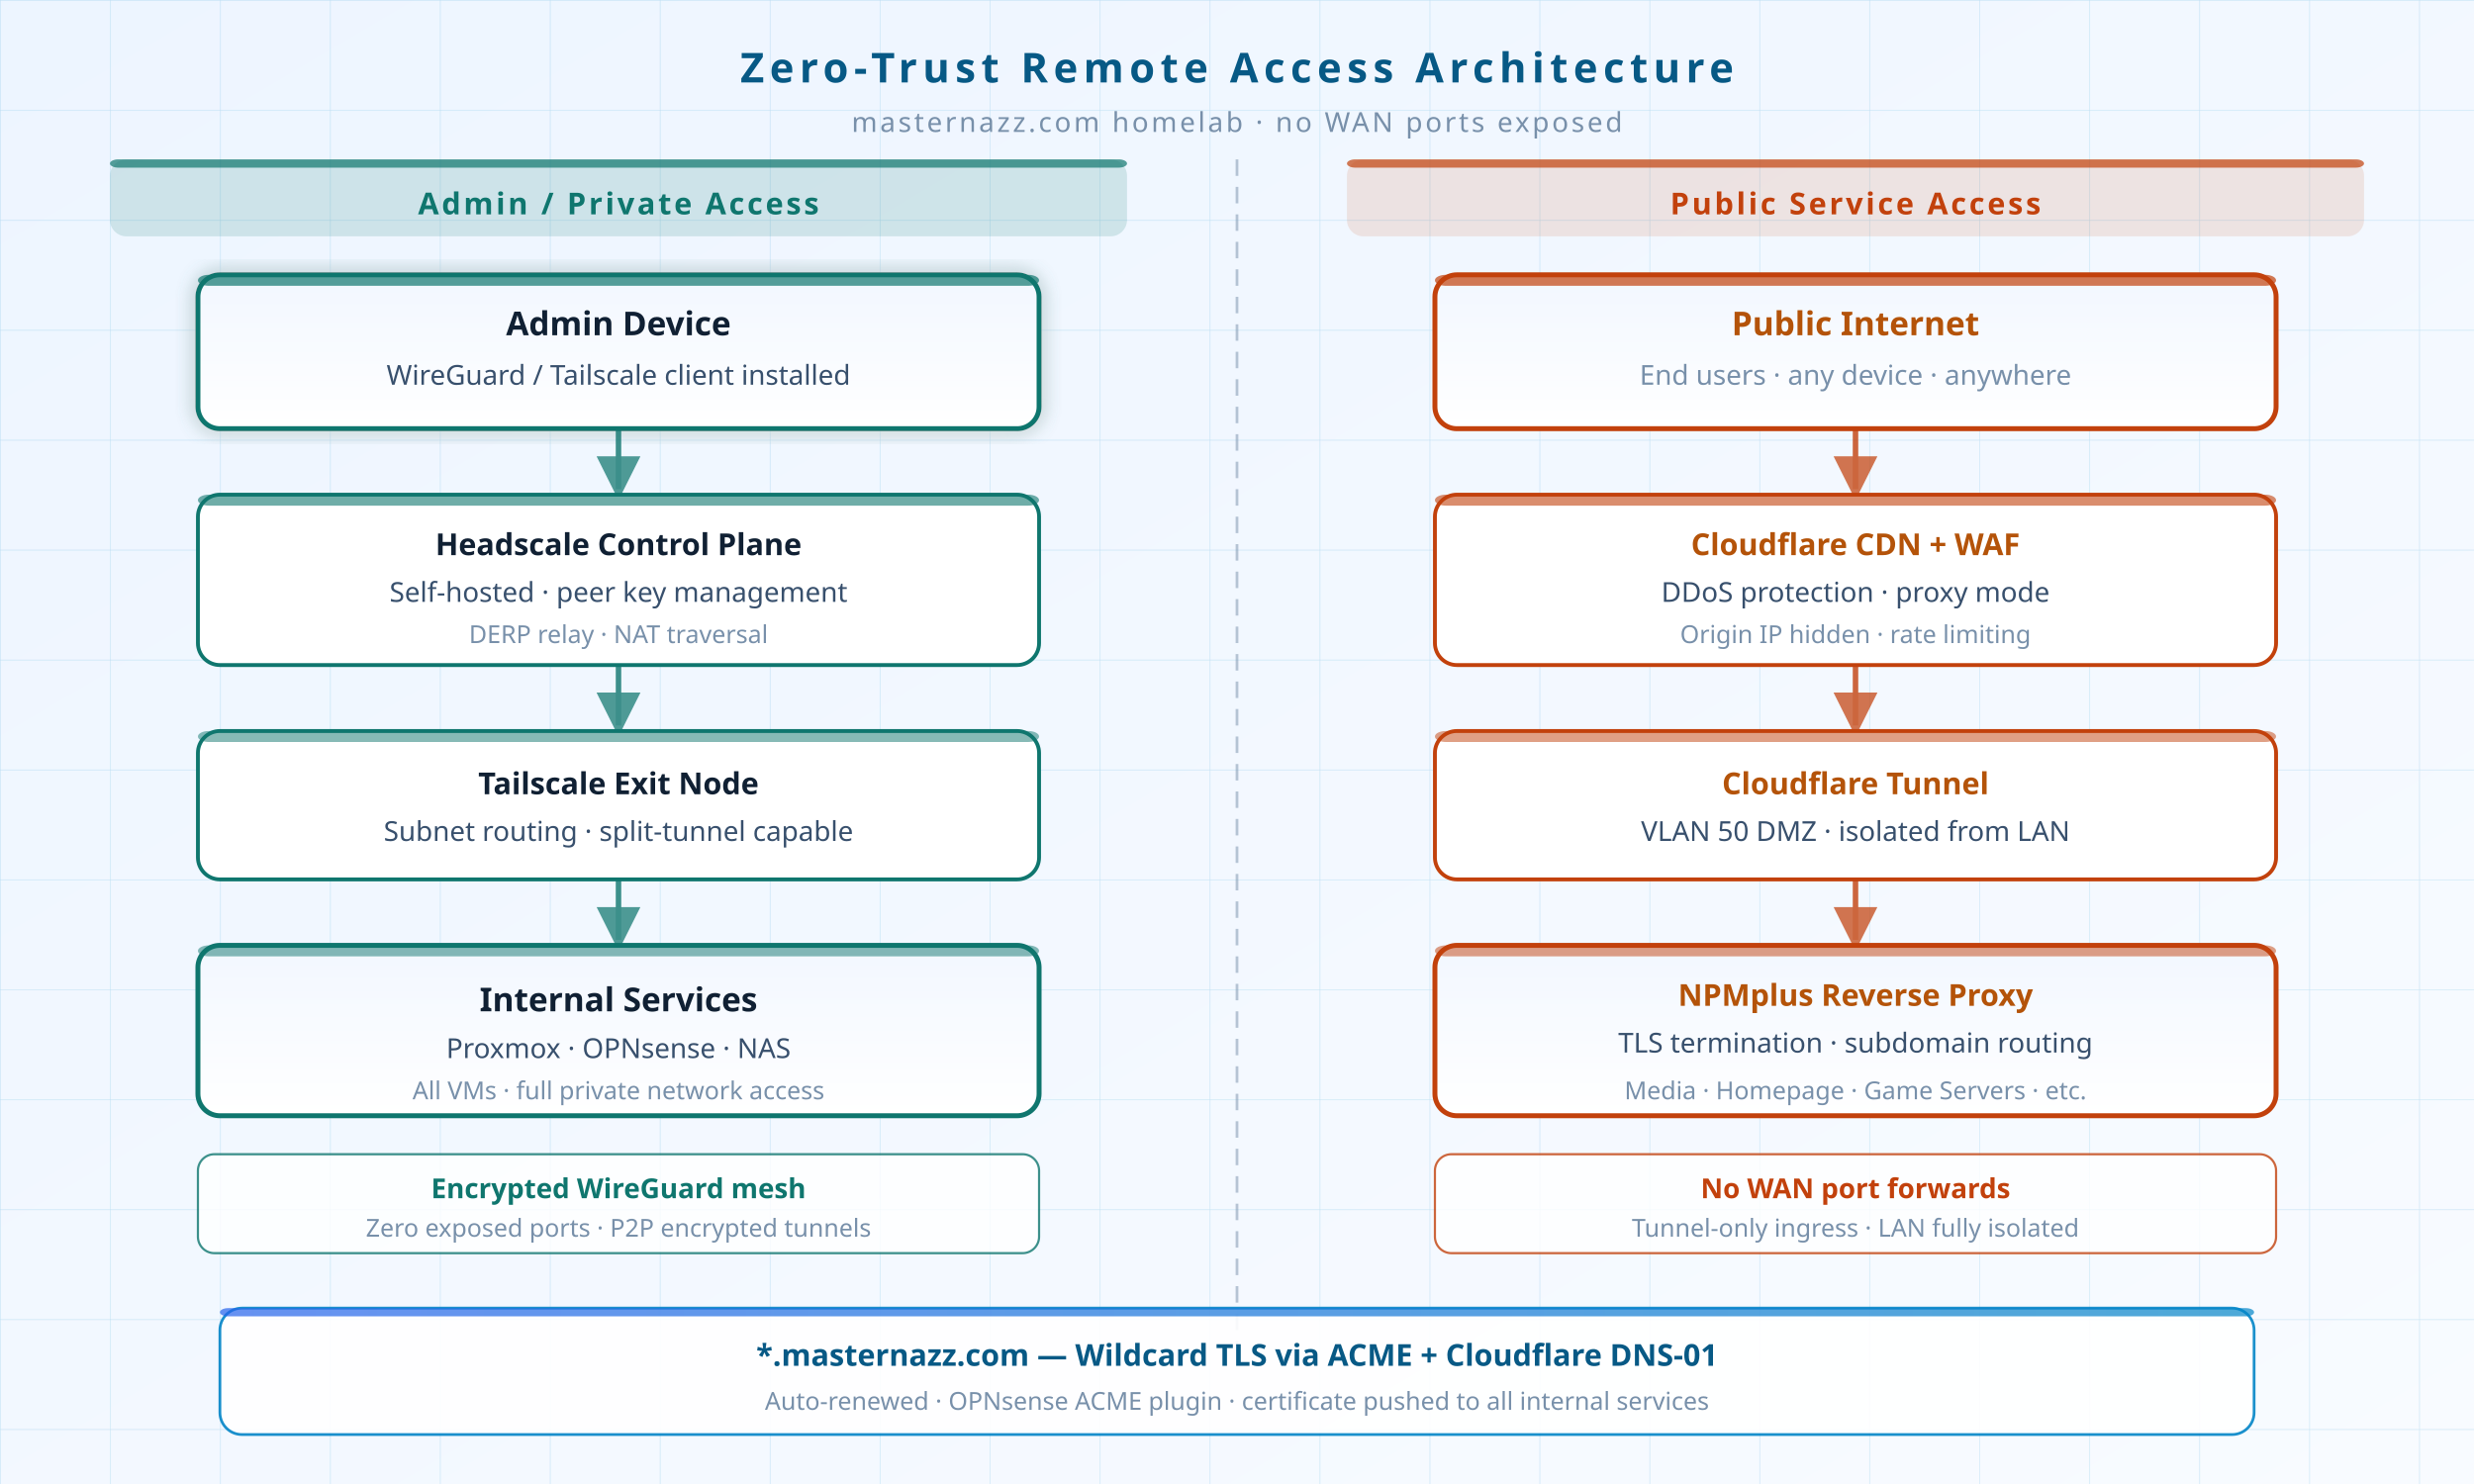
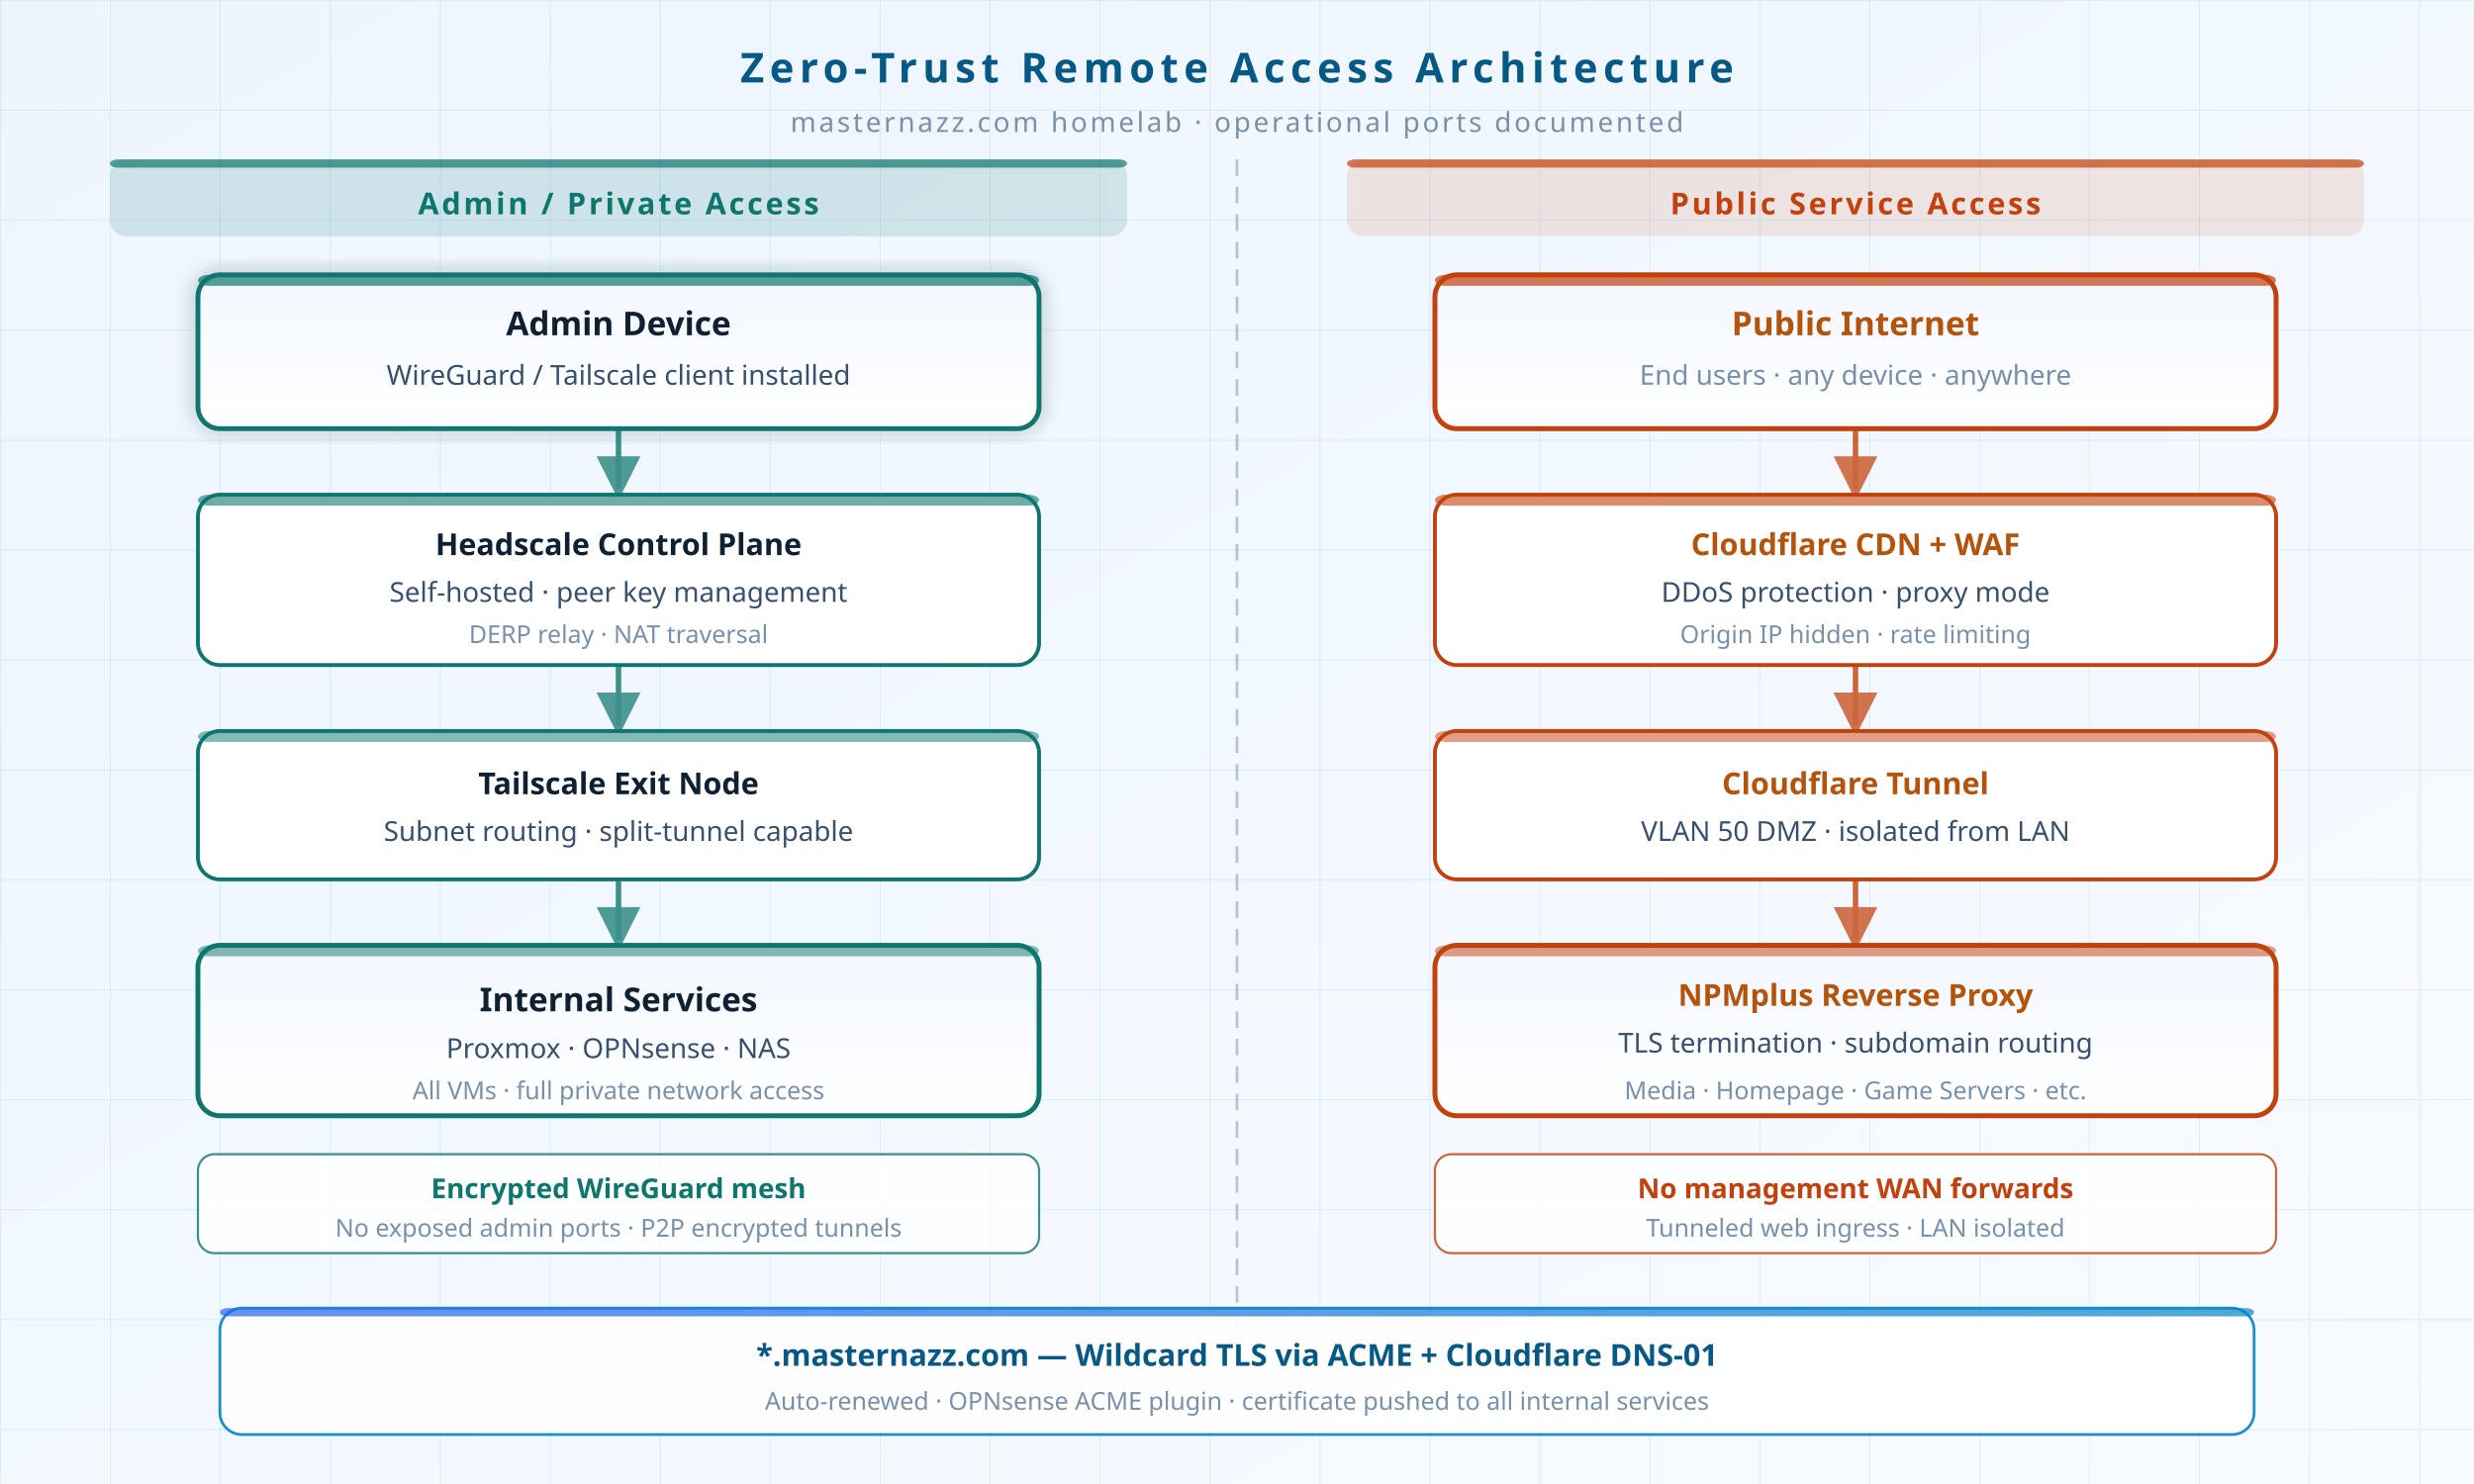
<svg xmlns="http://www.w3.org/2000/svg" data-diagram-theme="light" width="900" height="540" viewBox="0 0 900 540" font-family="'Segoe UI', system-ui, sans-serif">
  <defs>
    <linearGradient id="bg" x1="0" y1="0" x2="1" y2="1" gradientUnits="objectBoundingBox">
      <stop offset="0%" stop-color="#edf5ff" />
      <stop offset="100%" stop-color="#f8fbff" />
    </linearGradient>
    <linearGradient id="card" x1="0" y1="0" x2="0" y2="1" gradientUnits="objectBoundingBox">
      <stop offset="0%" stop-color="#f2f7ff" />
      <stop offset="100%" stop-color="#ffffff" />
    </linearGradient>
    <linearGradient id="purpleBar" x1="0" y1="0" x2="1" y2="0" gradientUnits="objectBoundingBox">
      <stop offset="0%" stop-color="#2563eb" />
      <stop offset="100%" stop-color="#0284c7" />
    </linearGradient>
    <pattern id="grid" width="40" height="40" patternUnits="userSpaceOnUse">
      <path d="M 40 0 L 0 0 0 40" fill="none" stroke="#0284c7" stroke-width="0.4" opacity="0.2" />
    </pattern>
    <filter id="glow">
      <feGaussianBlur in="SourceGraphic" stdDeviation="3" result="b" />
      <feMerge>
        <feMergeNode in="b" />
        <feMergeNode in="SourceGraphic" />
      </feMerge>
    </filter>
    <marker id="arrTeal" markerWidth="8" markerHeight="8" refX="6" refY="4" orient="auto">
      <path d="M0,0 L0,8 L8,4 z" fill="#0f766e" opacity="0.9" />
    </marker>
    <marker id="arrOrange" markerWidth="8" markerHeight="8" refX="6" refY="4" orient="auto">
      <path d="M0,0 L0,8 L8,4 z" fill="#c2410c" opacity="0.9" />
    </marker>
  </defs>
  <rect width="900" height="540" fill="url(#bg)" />
  <rect width="900" height="540" fill="url(#grid)" />
  <text x="450" y="30" text-anchor="middle" fill="#075985" font-size="15" font-weight="700" letter-spacing="2">Zero-Trust Remote Access Architecture</text>
-   <text x="450" y="48" text-anchor="middle" fill="#7890aa" font-size="10" letter-spacing="1">masternazz.com homelab · no WAN ports exposed</text>
+   <text x="450" y="48" text-anchor="middle" fill="#7890aa" font-size="10" letter-spacing="1">masternazz.com homelab · operational ports documented</text>
  <rect x="40" y="58" width="370" height="28" rx="6" fill="#0f766e" opacity="0.15" />
  <rect x="40" y="58" width="370" height="3" rx="3" fill="#0f766e" opacity="0.7" />
  <text x="225" y="78" text-anchor="middle" fill="#0f766e" font-size="11" font-weight="700" letter-spacing="1">Admin / Private Access</text>
  <rect x="490" y="58" width="370" height="28" rx="6" fill="#c2410c" opacity="0.12" />
  <rect x="490" y="58" width="370" height="3" rx="3" fill="#c2410c" opacity="0.7" />
  <text x="675" y="78" text-anchor="middle" fill="#c2410c" font-size="11" font-weight="700" letter-spacing="1">Public Service Access</text>
  <line x1="450" y1="58" x2="450" y2="490" stroke="#7890aa" stroke-width="1" stroke-dasharray="6,4" opacity="0.5" />
  <rect x="72" y="100" width="306" height="56" rx="8" fill="url(#card)" stroke="#0f766e" stroke-width="1.8" filter="url(#glow)" />
  <rect x="72" y="100" width="306" height="4" rx="4" fill="#0f766e" opacity="0.7" />
  <text x="225" y="122" text-anchor="middle" fill="#102033" font-size="12" font-weight="700">Admin Device</text>
  <text x="225" y="140" text-anchor="middle" fill="#38506d" font-size="10">WireGuard / Tailscale client installed</text>
  <line x1="225" y1="156" x2="225" y2="178" stroke="#0f766e" stroke-width="2" opacity="0.8" marker-end="url(#arrTeal)" />
  <rect x="72" y="180" width="306" height="62" rx="8" fill="#ffffff" stroke="#0f766e" stroke-width="1.4" />
  <rect x="72" y="180" width="306" height="4" rx="4" fill="#0f766e" opacity="0.6" />
  <text x="225" y="202" text-anchor="middle" fill="#102033" font-size="11" font-weight="700">Headscale Control Plane</text>
  <text x="225" y="219" text-anchor="middle" fill="#38506d" font-size="10">Self-hosted · peer key management</text>
  <text x="225" y="234" text-anchor="middle" fill="#7890aa" font-size="9">DERP relay · NAT traversal</text>
  <line x1="225" y1="242" x2="225" y2="264" stroke="#0f766e" stroke-width="2" opacity="0.8" marker-end="url(#arrTeal)" />
  <rect x="72" y="266" width="306" height="54" rx="8" fill="#ffffff" stroke="#0f766e" stroke-width="1.4" />
  <rect x="72" y="266" width="306" height="4" rx="4" fill="#0f766e" opacity="0.5" />
  <text x="225" y="289" text-anchor="middle" fill="#102033" font-size="11" font-weight="700">Tailscale Exit Node</text>
  <text x="225" y="306" text-anchor="middle" fill="#38506d" font-size="10">Subnet routing · split-tunnel capable</text>
  <line x1="225" y1="320" x2="225" y2="342" stroke="#0f766e" stroke-width="2" opacity="0.8" marker-end="url(#arrTeal)" />
  <rect x="72" y="344" width="306" height="62" rx="8" fill="url(#card)" stroke="#0f766e" stroke-width="1.8" />
  <rect x="72" y="344" width="306" height="4" rx="4" fill="#0f766e" opacity="0.5" />
  <text x="225" y="368" text-anchor="middle" fill="#102033" font-size="12" font-weight="700">Internal Services</text>
  <text x="225" y="385" text-anchor="middle" fill="#38506d" font-size="10">Proxmox · OPNsense · NAS</text>
  <text x="225" y="400" text-anchor="middle" fill="#7890aa" font-size="9">All VMs · full private network access</text>
  <rect x="72" y="420" width="306" height="36" rx="6" fill="#ffffff" stroke="#0f766e" stroke-width="0.8" opacity="0.8" />
  <text x="225" y="436" text-anchor="middle" fill="#0f766e" font-size="10" font-weight="600">Encrypted WireGuard mesh</text>
-   <text x="225" y="450" text-anchor="middle" fill="#7890aa" font-size="9">Zero exposed ports · P2P encrypted tunnels</text>
+   <text x="225" y="450" text-anchor="middle" fill="#7890aa" font-size="9">No exposed admin ports · P2P encrypted tunnels</text>
  <rect x="522" y="100" width="306" height="56" rx="8" fill="url(#card)" stroke="#c2410c" stroke-width="1.8" />
  <rect x="522" y="100" width="306" height="4" rx="4" fill="#c2410c" opacity="0.7" />
  <text x="675" y="122" text-anchor="middle" fill="#b45309" font-size="12" font-weight="700">Public Internet</text>
  <text x="675" y="140" text-anchor="middle" fill="#7890aa" font-size="10">End users · any device · anywhere</text>
  <line x1="675" y1="156" x2="675" y2="178" stroke="#c2410c" stroke-width="2" opacity="0.8" marker-end="url(#arrOrange)" />
  <rect x="522" y="180" width="306" height="62" rx="8" fill="#ffffff" stroke="#c2410c" stroke-width="1.4" />
  <rect x="522" y="180" width="306" height="4" rx="4" fill="#c2410c" opacity="0.6" />
  <text x="675" y="202" text-anchor="middle" fill="#b45309" font-size="11" font-weight="700">Cloudflare CDN + WAF</text>
  <text x="675" y="219" text-anchor="middle" fill="#38506d" font-size="10">DDoS protection · proxy mode</text>
  <text x="675" y="234" text-anchor="middle" fill="#7890aa" font-size="9">Origin IP hidden · rate limiting</text>
  <line x1="675" y1="242" x2="675" y2="264" stroke="#c2410c" stroke-width="2" opacity="0.8" marker-end="url(#arrOrange)" />
  <rect x="522" y="266" width="306" height="54" rx="8" fill="#ffffff" stroke="#c2410c" stroke-width="1.4" />
  <rect x="522" y="266" width="306" height="4" rx="4" fill="#c2410c" opacity="0.5" />
  <text x="675" y="289" text-anchor="middle" fill="#b45309" font-size="11" font-weight="700">Cloudflare Tunnel</text>
  <text x="675" y="306" text-anchor="middle" fill="#38506d" font-size="10">VLAN 50 DMZ · isolated from LAN</text>
  <line x1="675" y1="320" x2="675" y2="342" stroke="#c2410c" stroke-width="2" opacity="0.8" marker-end="url(#arrOrange)" />
  <rect x="522" y="344" width="306" height="62" rx="8" fill="url(#card)" stroke="#c2410c" stroke-width="1.8" />
  <rect x="522" y="344" width="306" height="4" rx="4" fill="#c2410c" opacity="0.5" />
  <text x="675" y="366" text-anchor="middle" fill="#b45309" font-size="11" font-weight="700">NPMplus Reverse Proxy</text>
  <text x="675" y="383" text-anchor="middle" fill="#38506d" font-size="10">TLS termination · subdomain routing</text>
  <text x="675" y="400" text-anchor="middle" fill="#7890aa" font-size="9">Media · Homepage · Game Servers · etc.</text>
  <rect x="522" y="420" width="306" height="36" rx="6" fill="#ffffff" stroke="#c2410c" stroke-width="0.8" opacity="0.8" />
-   <text x="675" y="436" text-anchor="middle" fill="#c2410c" font-size="10" font-weight="600">No WAN port forwards</text>
-   <text x="675" y="450" text-anchor="middle" fill="#7890aa" font-size="9">Tunnel-only ingress · LAN fully isolated</text>
+   <text x="675" y="436" text-anchor="middle" fill="#c2410c" font-size="10" font-weight="600">No management WAN forwards</text>
+   <text x="675" y="450" text-anchor="middle" fill="#7890aa" font-size="9">Tunneled web ingress · LAN isolated</text>
  <rect x="80" y="476" width="740" height="46" rx="8" fill="#ffffff" stroke="#0284c7" stroke-width="1" opacity="0.9" />
  <rect x="80" y="476" width="740" height="3" rx="3" fill="url(#purpleBar)" opacity="0.7" />
  <text x="450" y="497" text-anchor="middle" fill="#075985" font-size="11" font-weight="700">*.masternazz.com — Wildcard TLS via ACME + Cloudflare DNS-01</text>
  <text x="450" y="513" text-anchor="middle" fill="#7890aa" font-size="9">Auto-renewed · OPNsense ACME plugin · certificate pushed to all internal services</text>
</svg>
